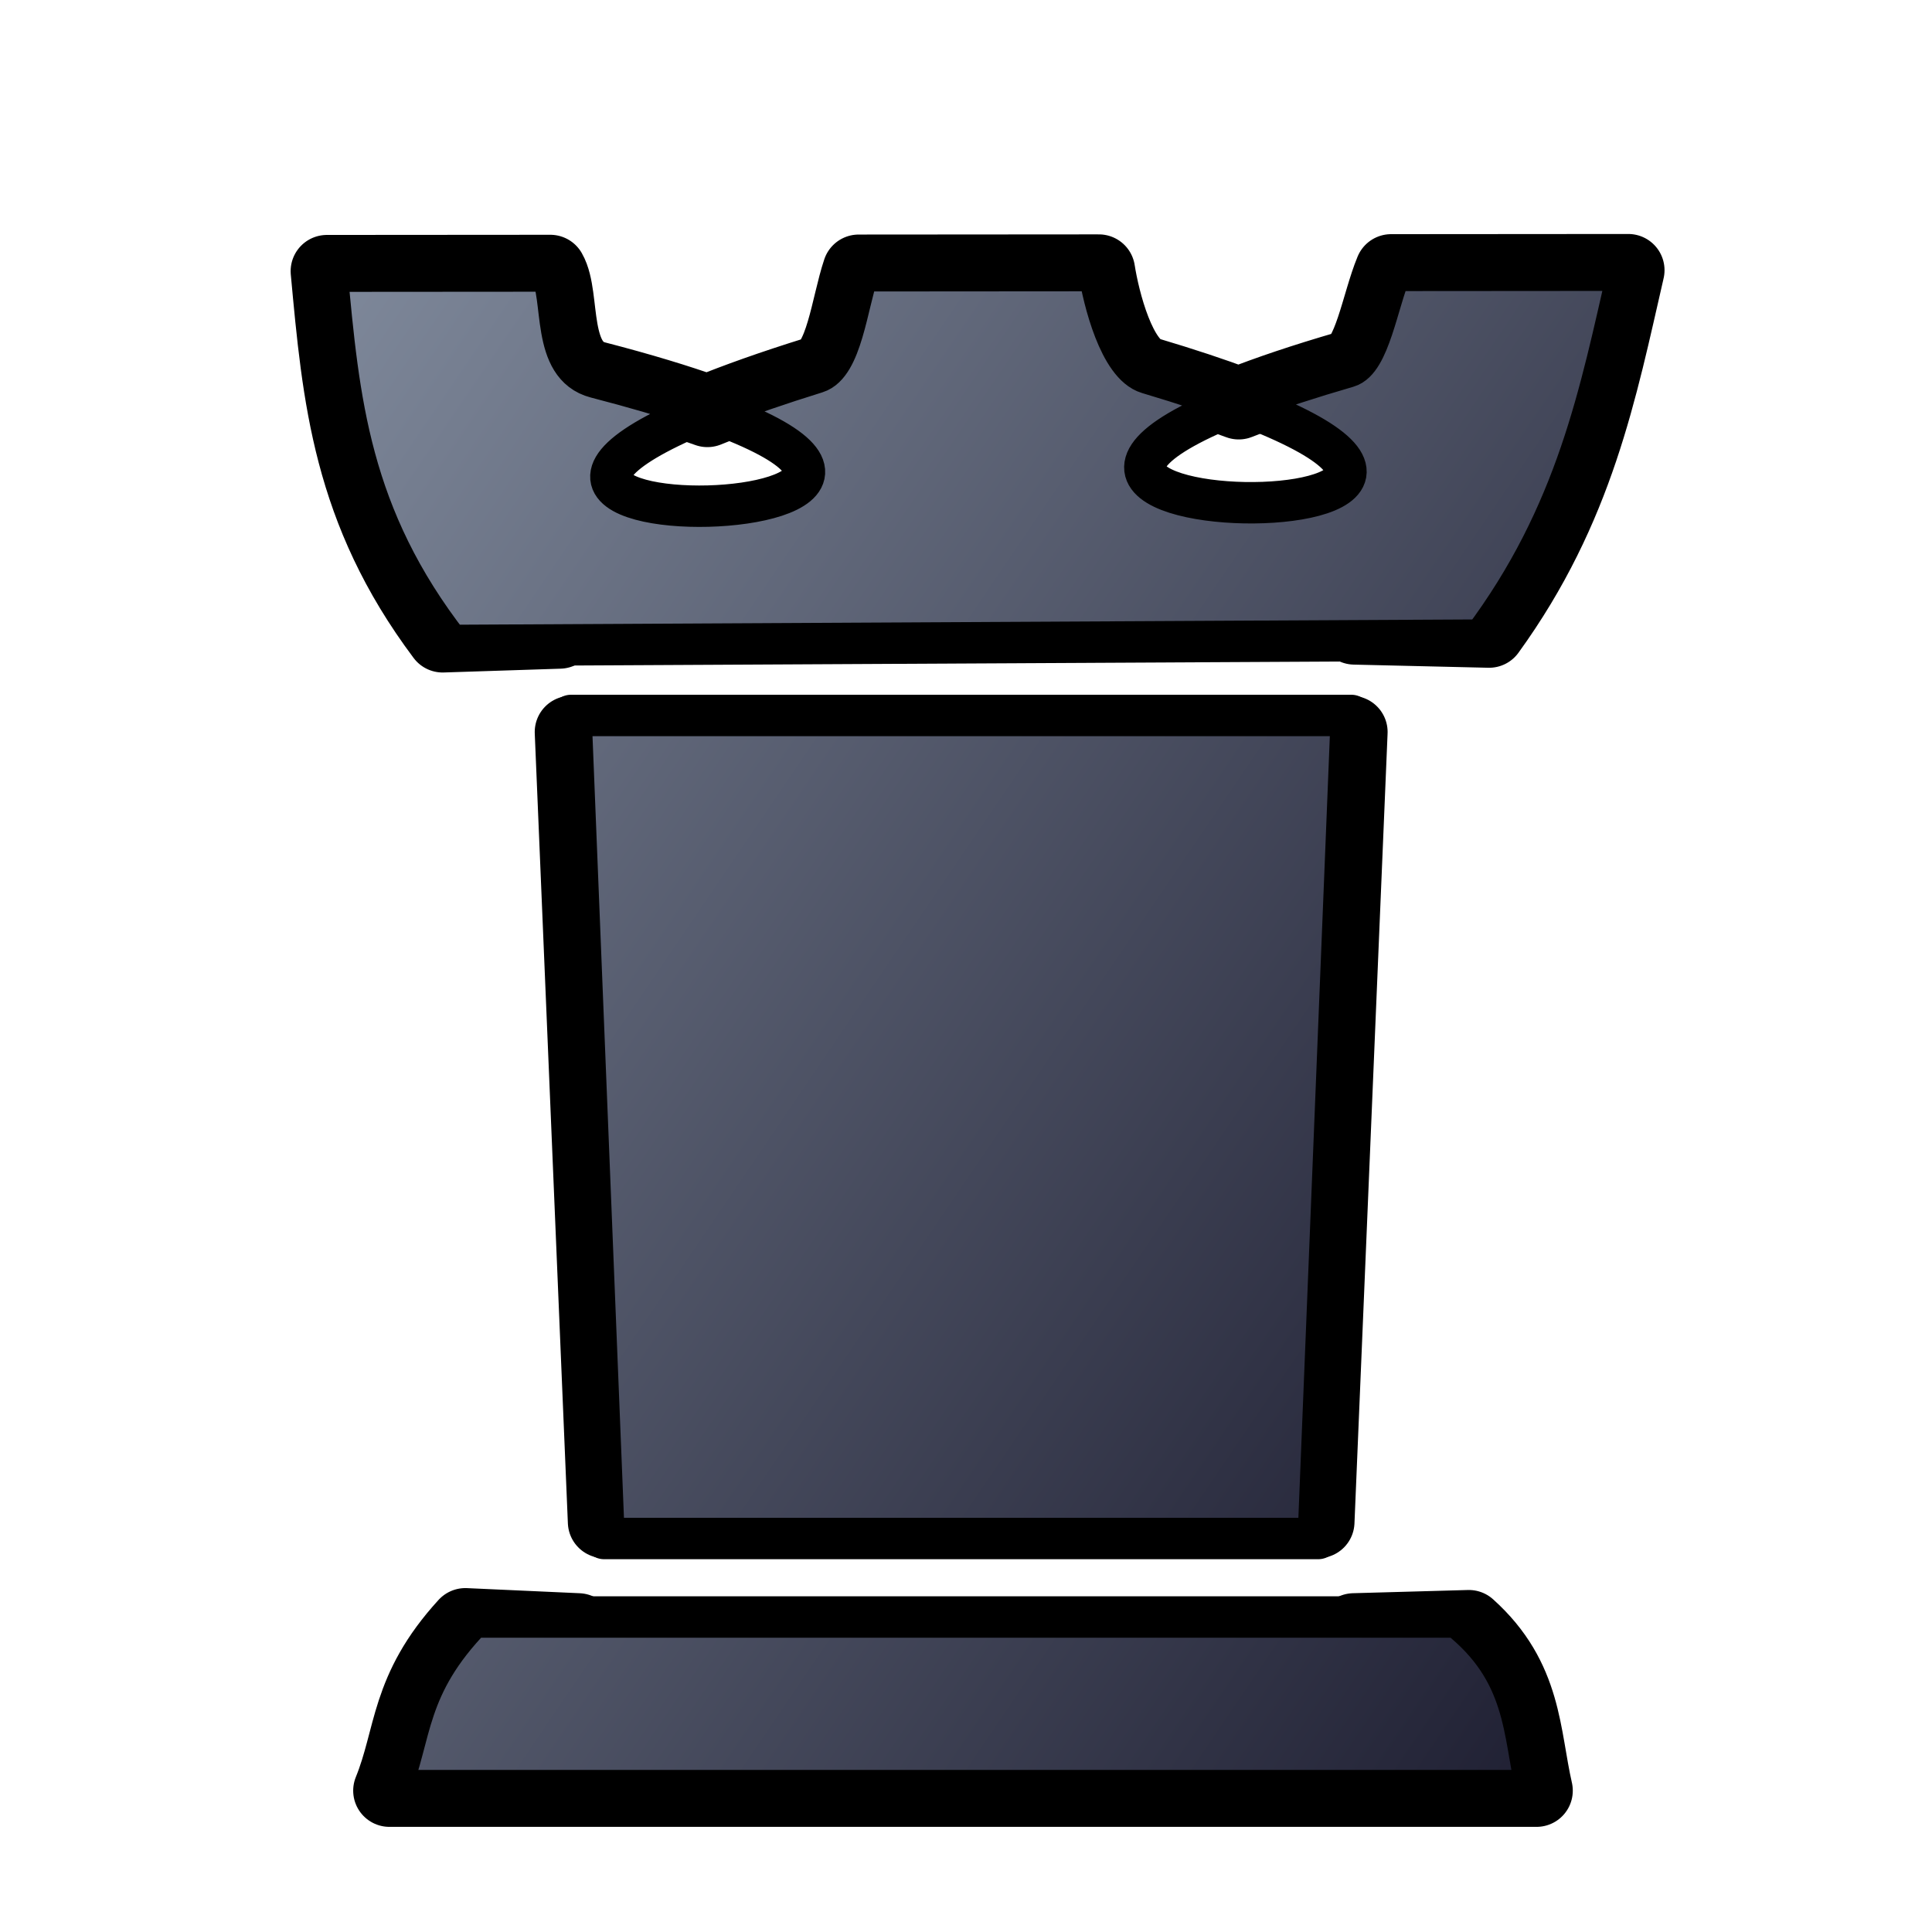
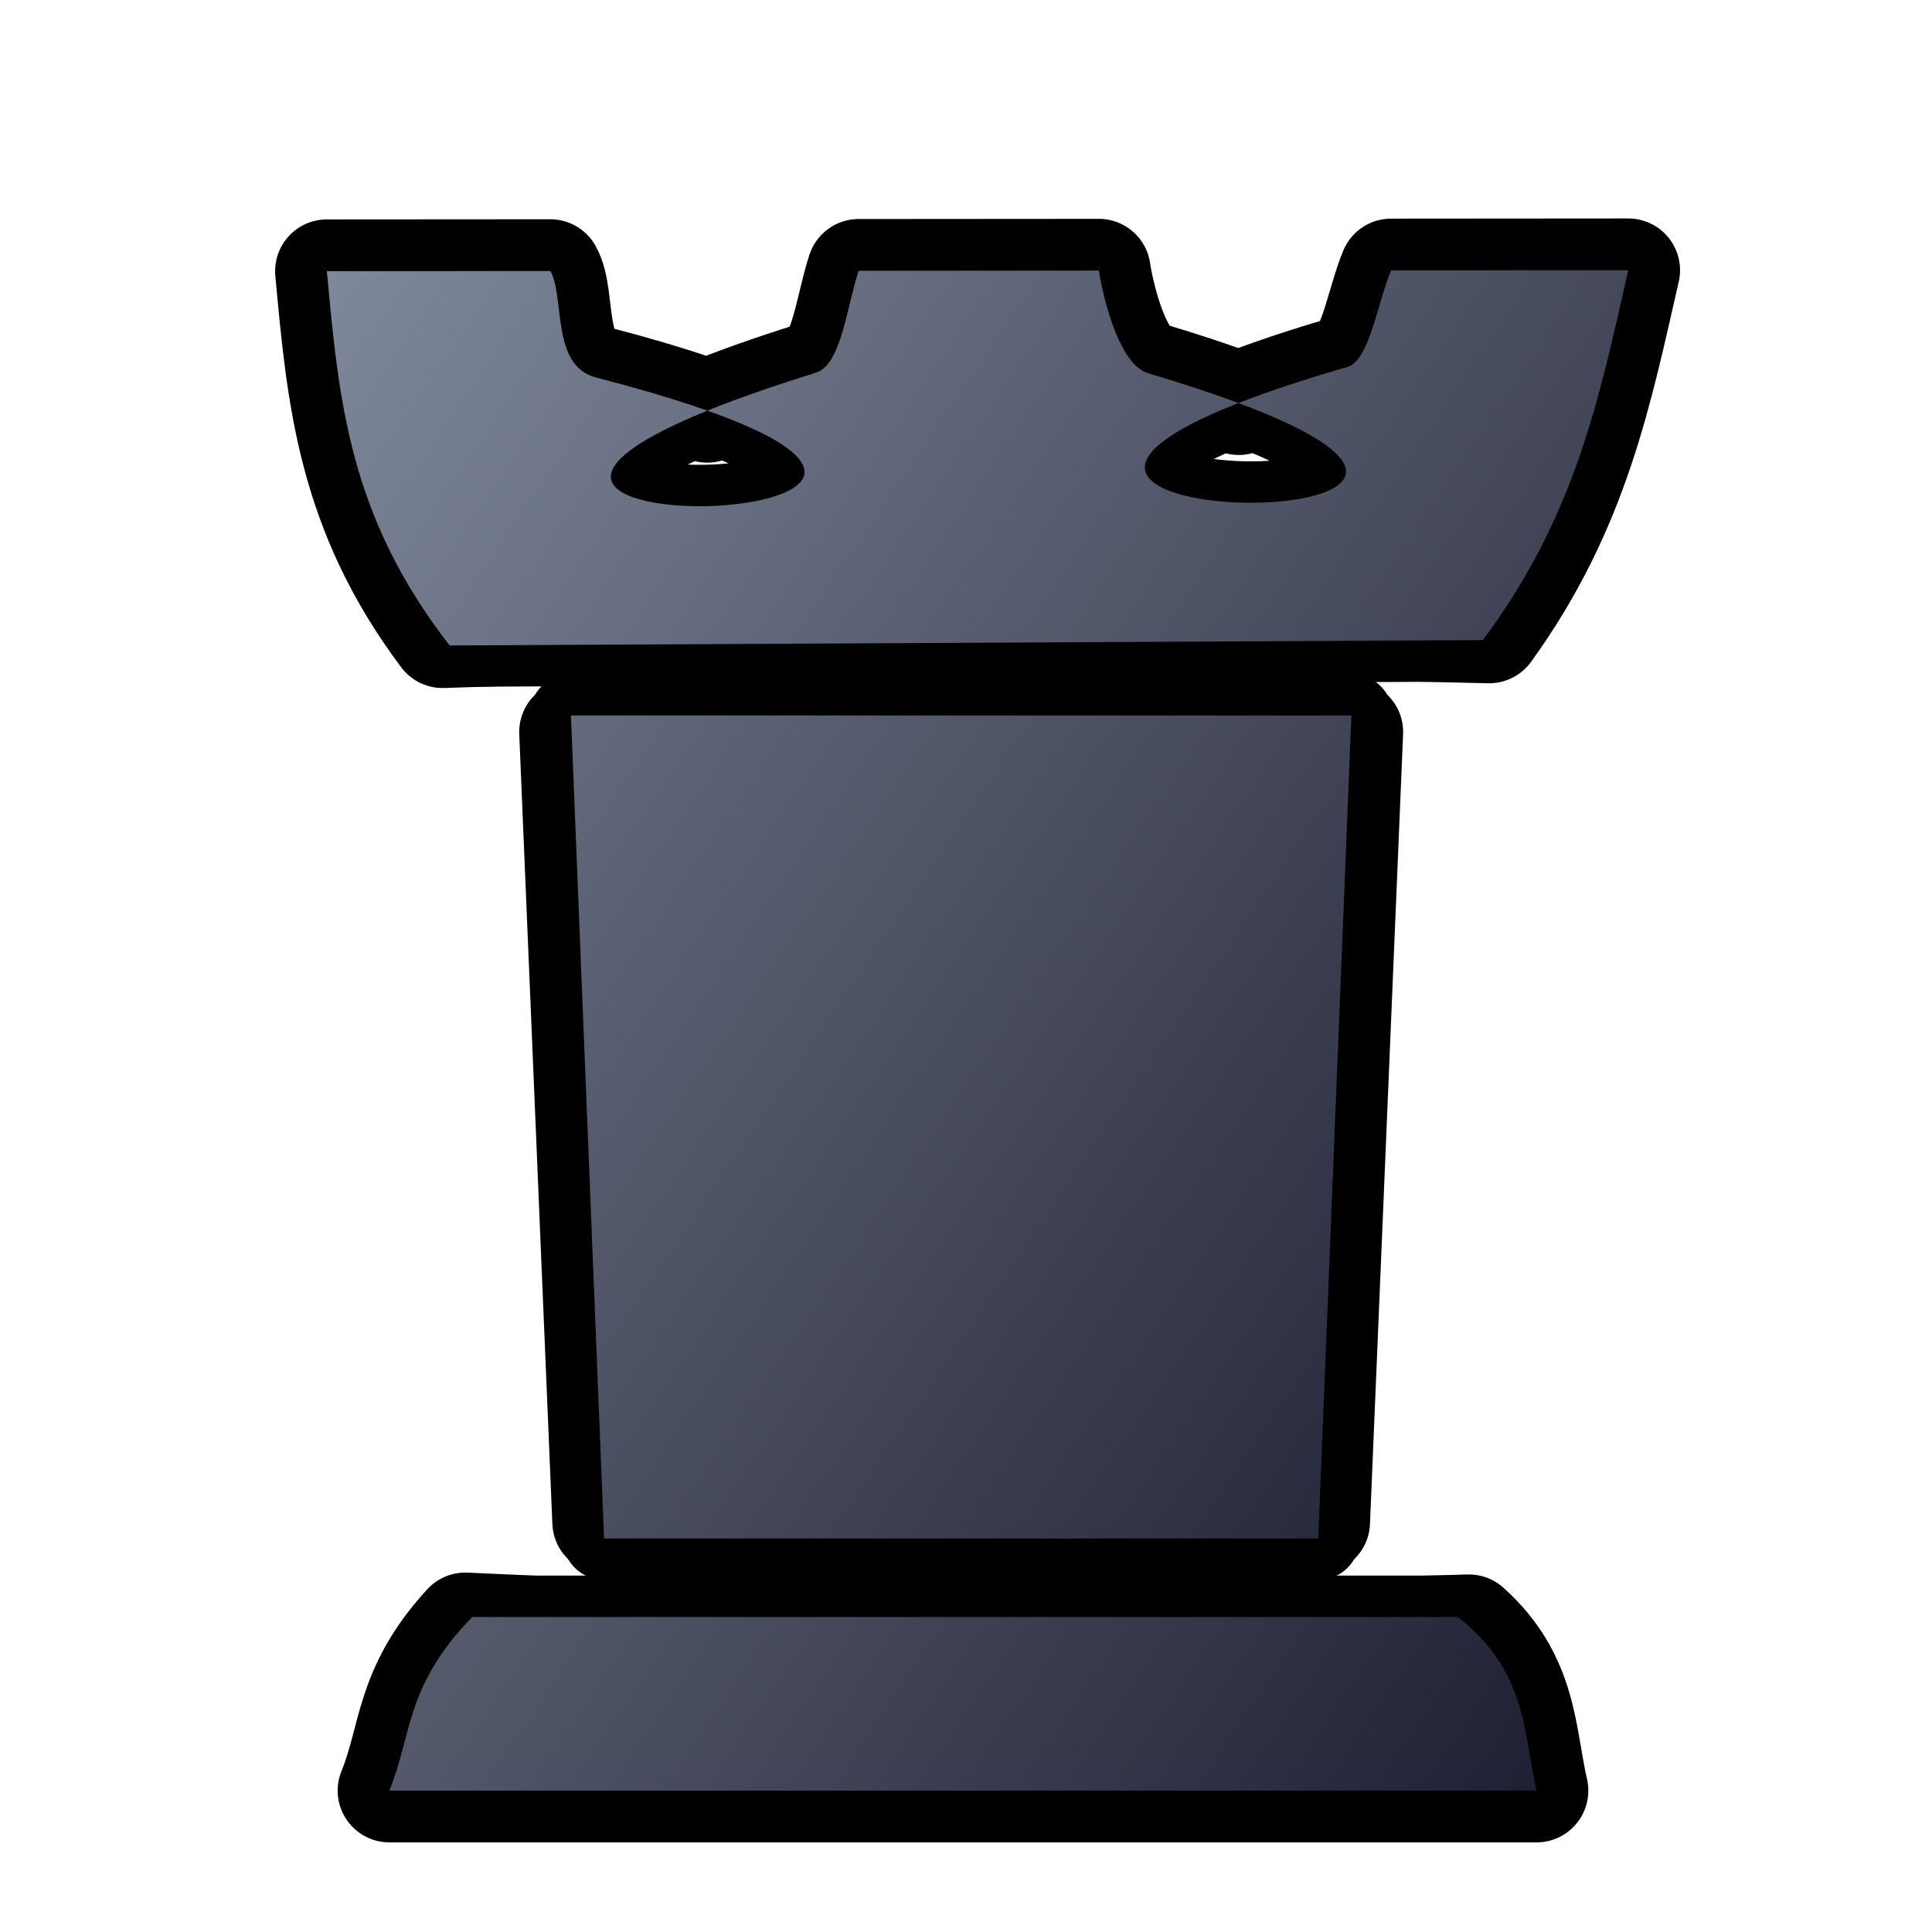
<svg xmlns="http://www.w3.org/2000/svg" xmlns:xlink="http://www.w3.org/1999/xlink" id="rook" width="700pt" height="700pt" version="1.0" viewBox="0 0 933.333 933.333">
-   <style id="style-base">.base{fill-opacity:1;fill-rule:evenodd;stroke-miterlimit:4;stroke-dasharray:none;stroke-linecap:round;stroke-linejoin:round;stroke-opacity:1}.stroke-medium{stroke-width:20}.stroke-color{stroke:#000}</style>
+   <style id="style-base">.base{fill-opacity:1;fill-rule:evenodd;stroke-miterlimit:4;stroke-dasharray:none;stroke-linecap:round;stroke-linejoin:round;stroke-opacity:1;paint-order:stroke fill}.stroke-medium{stroke-width:40}.stroke-color{stroke:#000}</style>
  <defs id="defs36222">
    <linearGradient id="fillGradient">
      <stop id="stop0" offset="0" style="stop-color:#7f899b;stop-opacity:1" />
      <stop id="stop1" offset="1" style="stop-color:#1c1c2f;stop-opacity:1" />
    </linearGradient>
    <linearGradient xlink:href="#fillGradient" id="bottom-gradient" x1="88.716" x2="772.142" y1="286.248" y2="750.581" gradientTransform="matrix(1.0782 0 0 1.0782 -3.986 -14.41)" gradientUnits="userSpaceOnUse" />
    <linearGradient xlink:href="#fillGradient" id="center-gradient" x1="88.716" x2="772.142" y1="286.248" y2="750.581" gradientTransform="matrix(1.0782 0 0 1.0782 -37.986 -89.102)" gradientUnits="userSpaceOnUse" />
    <linearGradient xlink:href="#fillGradient" id="top-gradient" x1="88.716" x2="772.142" y1="286.248" y2="750.581" gradientTransform="matrix(1.0782 0 0 1.0782 -15.986 -71.102)" gradientUnits="userSpaceOnUse" />
  </defs>
-   <path id="boundary" d="m654.315 303.569 65.054 1.522c43.135-59.53 53.993-116.965 67.252-174.556l-114.596.086c-6.523 15.694-10.593 43.583-20.996 46.604-21.779 6.324-38.799 12.144-52.607 17.568-12.091-4.516-26.495-9.335-43.834-14.498-13.687-4.076-21.49-35.24-23.725-49.57l-116.056.084c-5.556 16.485-8.341 45.4-20.475 49.175-21.698 6.753-38.726 12.875-52.594 18.516-14.14-5.022-31.546-10.375-53.797-16.137-22.016-5.7-14.889-38.886-22.091-51.443l-107.944.078c5.63 60.878 10.46 115.728 55.924 176.38l56.53-1.84m5.462 48.09 16 381.61m345.022 0 16-381.61M279.35 787.163l-54.555-2.47c-28.96 31.656-25.96 54.006-36.674 80.349h554.18c-6.147-26.851-4.744-54.296-32.707-79.431l-55.586 1.552" class="base stroke-color" style="fill:none;stroke-width:35" />
+   <path id="boundary" d="m654.315 303.569 65.054 1.522c43.135-59.53 53.993-116.965 67.252-174.556l-114.596.086c-6.523 15.694-10.593 43.583-20.996 46.604-21.779 6.324-38.799 12.144-52.607 17.568-12.091-4.516-26.495-9.335-43.834-14.498-13.687-4.076-21.49-35.24-23.725-49.57l-116.056.084c-5.556 16.485-8.341 45.4-20.475 49.175-21.698 6.753-38.726 12.875-52.594 18.516-14.14-5.022-31.546-10.375-53.797-16.137-22.016-5.7-14.889-38.886-22.091-51.443l-107.944.078c5.63 60.878 10.46 115.728 55.924 176.38l56.53-1.84m5.462 48.09 16 381.61m345.022 0 16-381.61M279.35 787.163l-54.555-2.47c-28.96 31.656-25.96 54.006-36.674 80.349h554.18c-6.147-26.851-4.744-54.296-32.707-79.431l-55.586 1.552" class="base stroke-color" style="fill:none;stroke-width:50" />
  <path id="center" d="m275.822 345.629 16 397.61h345.022l16-397.61z" class="base stroke-color stroke-medium" style="fill:url(#center-gradient)" />
  <path id="top" d="M157.905 130.999c5.766 62.36 10.697 118.39 59.316 180.815l499.102-2.587c45.68-61.009 56.731-119.768 70.297-178.692l-114.594.086c-6.524 15.694-10.595 43.584-20.997 46.604-292.698 84.994 192.123 88.995-96.44 3.07-13.687-4.076-21.492-35.24-23.726-49.571l-116.057.085c-5.556 16.486-8.341 45.4-20.475 49.176-294.979 91.796 191.18 79.433-106.39 2.379-22.016-5.701-14.888-38.886-22.091-51.444z" class="base stroke-color stroke-medium" style="fill:url(#top-gradient)" />
  <path id="bottom" d="M228.12 781.161c-32.525 33.548-28.891 56.567-40 83.88H742.3c-6.51-28.445-4.55-57.555-38-83.88z" class="base stroke-color stroke-medium" style="fill:url(#bottom-gradient)" />
</svg>
